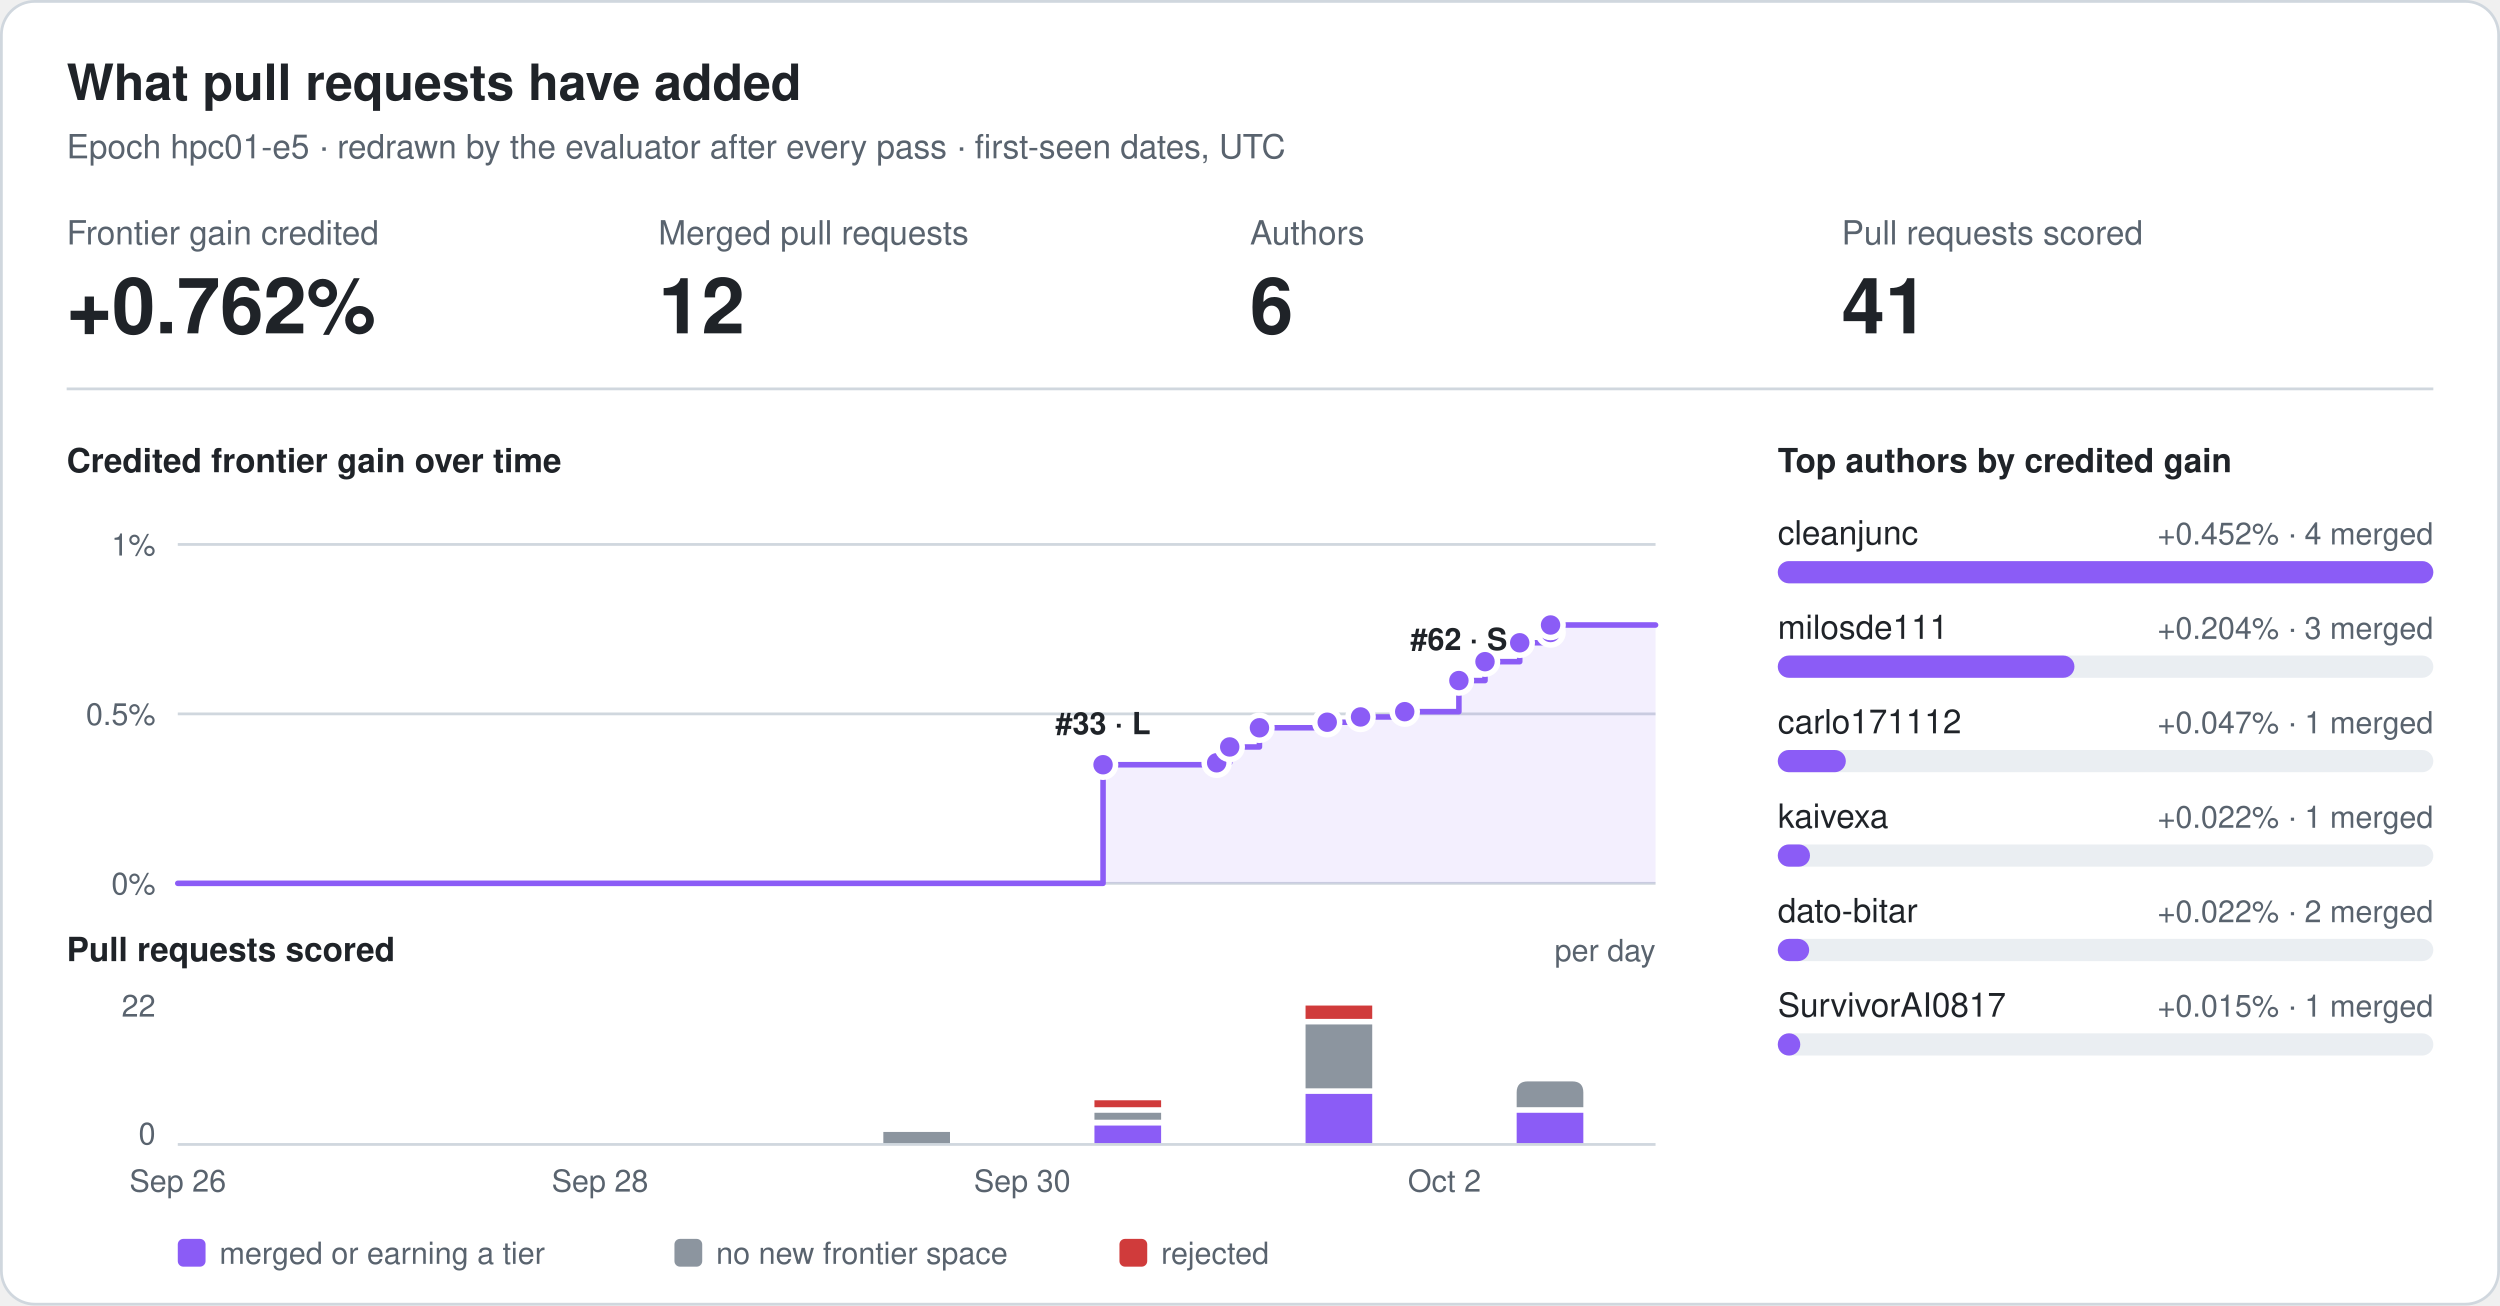
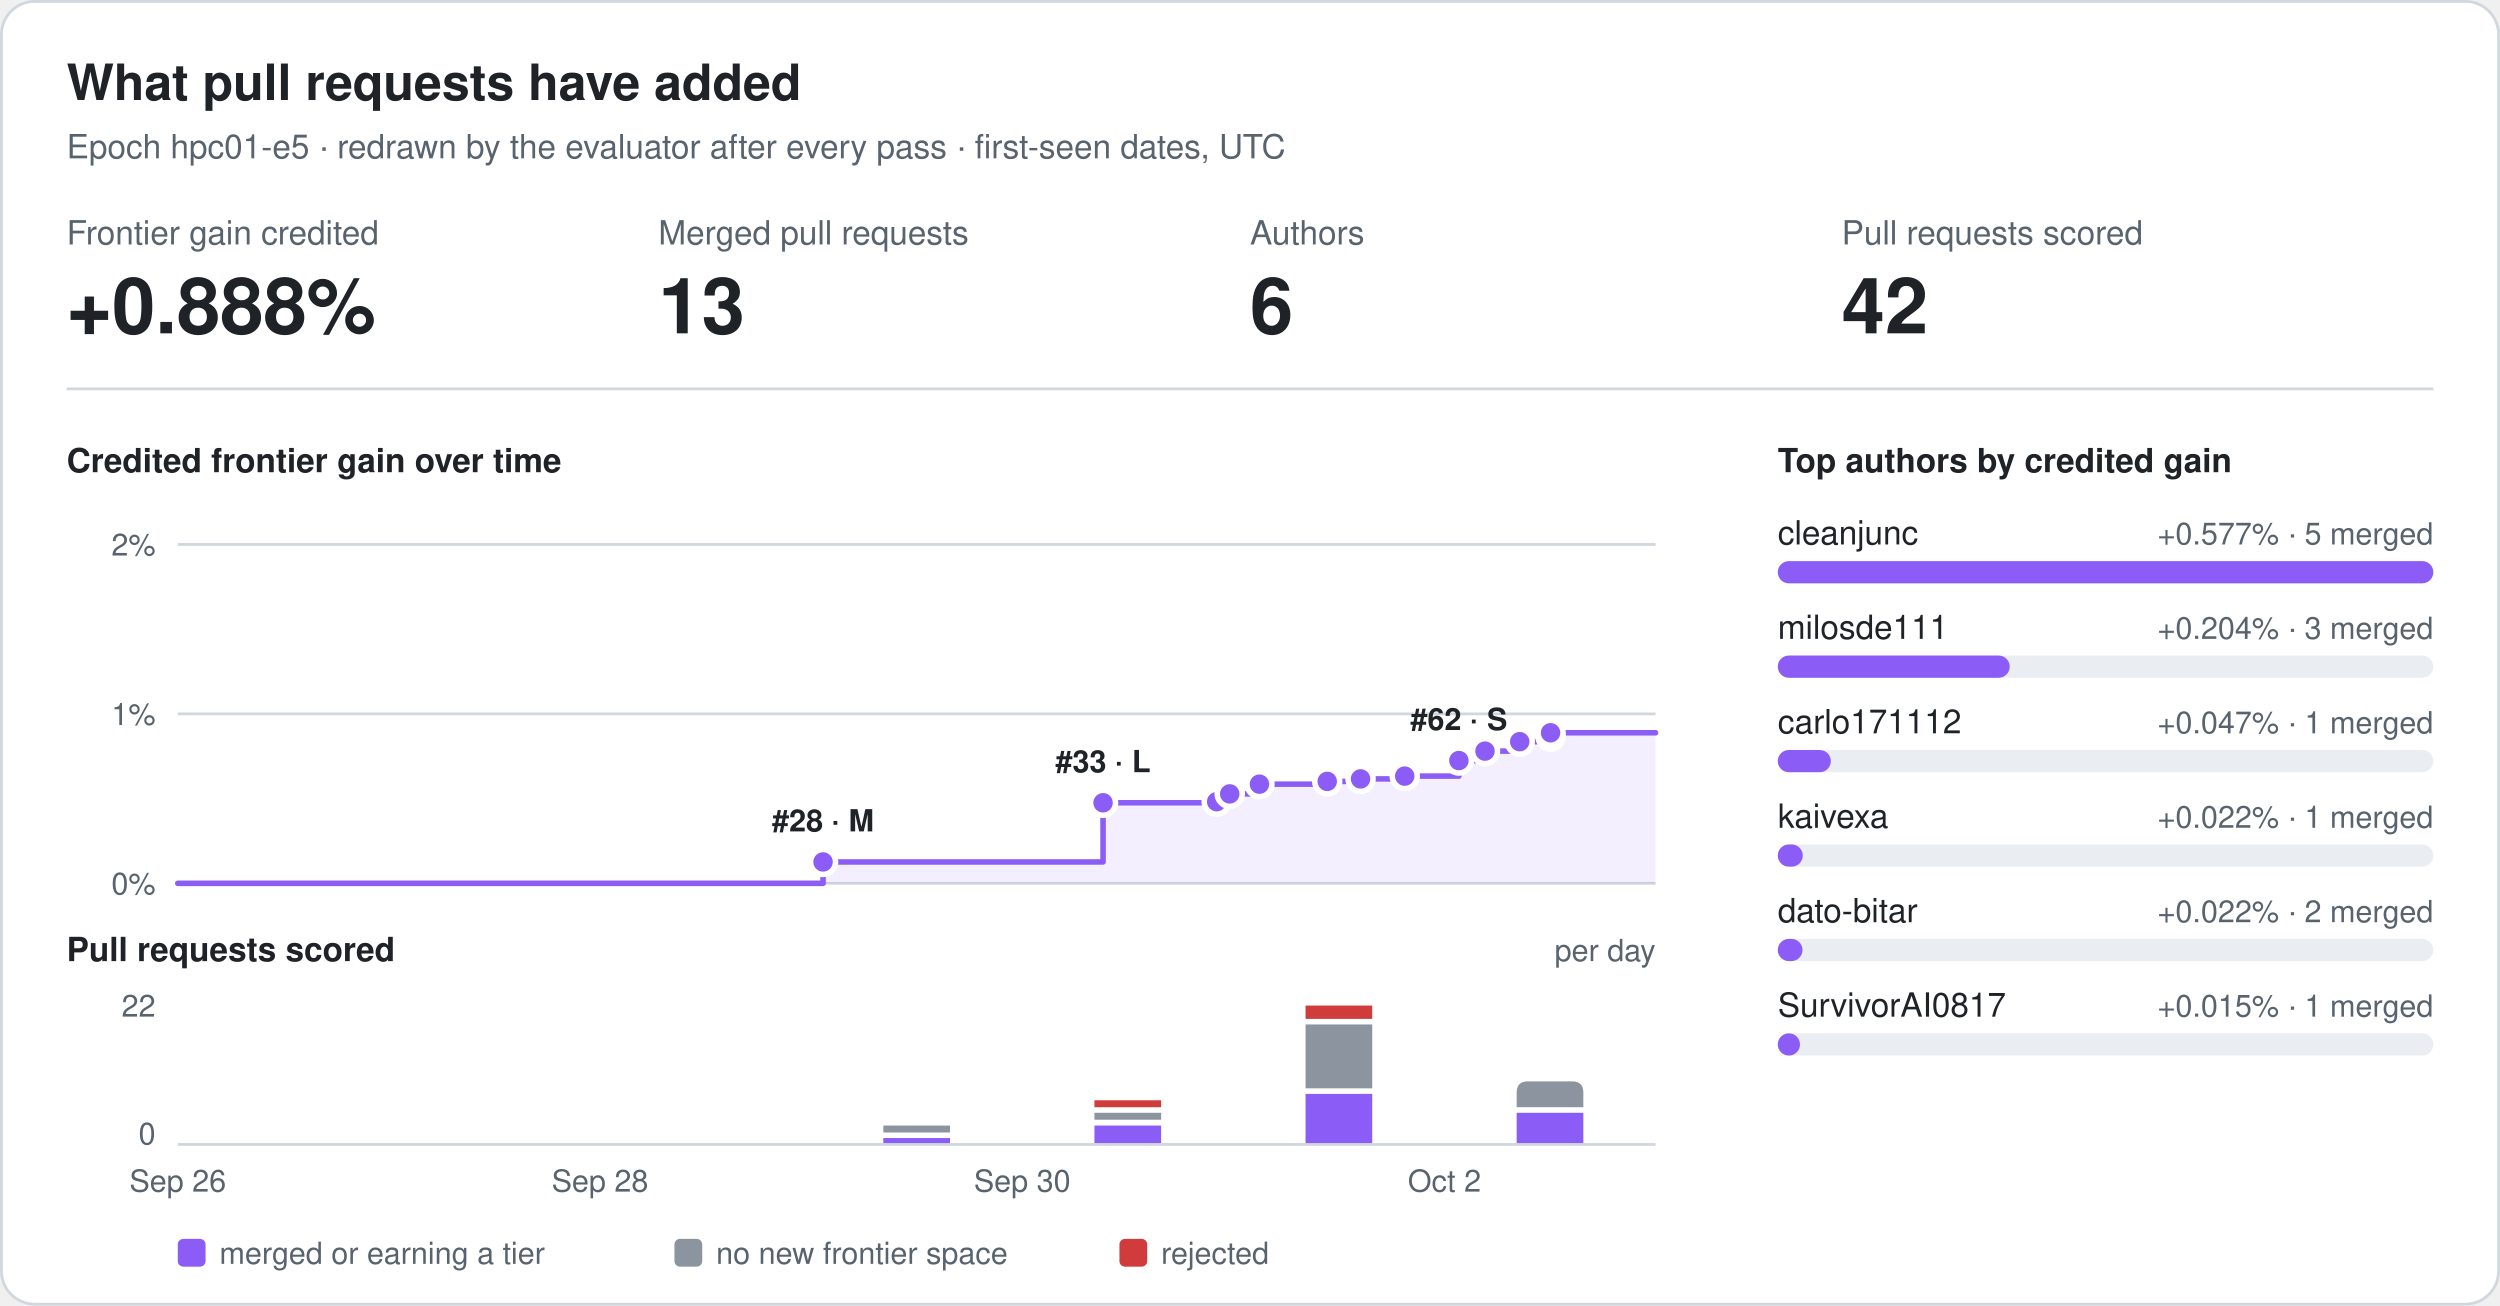
- <svg xmlns="http://www.w3.org/2000/svg" width="900" height="470" viewBox="0 0 900 470" font-family="-apple-system,BlinkMacSystemFont,'Segoe UI',Helvetica,Arial,sans-serif" role="img" aria-label="Frontier gain credited to merged pull requests: +0.762% from 12 merges, 41 pull requests scored">
+ <svg xmlns="http://www.w3.org/2000/svg" width="900" height="470" viewBox="0 0 900 470" font-family="-apple-system,BlinkMacSystemFont,'Segoe UI',Helvetica,Arial,sans-serif" role="img" aria-label="Frontier gain credited to merged pull requests: +0.888% from 13 merges, 42 pull requests scored">
  <style>
.bg{fill:#ffffff;stroke:#d0d7de}.t{fill:#1f2328}.m{fill:#59636e}.rule{stroke:#d0d7de}.ring{stroke:#ffffff}
.acc{fill:#8b5cf6}.accl{stroke:#8b5cf6}.wash{fill:#8b5cf6;fill-opacity:.1}.gry{fill:#8c959f}.rej{fill:#d03b3b}.track{fill:#eaeef2}.tk{stroke:#1f2328}
@media (prefers-color-scheme: dark){
.bg{fill:#0d1117;stroke:#30363d}.t{fill:#e6edf3}.m{fill:#9198a1}.rule{stroke:#30363d}.ring{stroke:#0d1117}
.acc{fill:#9a75f8}.accl{stroke:#9a75f8}.wash{fill:#9a75f8;fill-opacity:.14}.gry{fill:#9198a1}.rej{fill:#e5534b}.track{fill:#21262d}.tk{stroke:#e6edf3}}
</style>
  <rect class="bg" x="0.5" y="0.5" width="899" height="469" rx="12" />
  <text x="24.0" y="36.0" class="t" font-size="18" font-weight="600" text-anchor="start">What pull requests have added</text>
  <text x="24.0" y="57.0" class="m" font-size="12" font-weight="400" text-anchor="start">Epoch hpc01-e5 · redrawn by the evaluator after every pass · first-seen dates, UTC</text>
  <text x="24.0" y="88.0" class="m" font-size="12" font-weight="400" text-anchor="start">Frontier gain credited</text>
-   <text x="24.0" y="120.0" class="t" font-size="28" font-weight="600" text-anchor="start">+0.762%</text>
+   <text x="24.0" y="120.0" class="t" font-size="28" font-weight="600" text-anchor="start">+0.888%</text>
  <text x="237.0" y="88.0" class="m" font-size="12" font-weight="400" text-anchor="start">Merged pull requests</text>
-   <text x="237.0" y="120.0" class="t" font-size="28" font-weight="600" text-anchor="start">12</text>
+   <text x="237.0" y="120.0" class="t" font-size="28" font-weight="600" text-anchor="start">13</text>
  <text x="450.0" y="88.0" class="m" font-size="12" font-weight="400" text-anchor="start">Authors</text>
  <text x="450.0" y="120.0" class="t" font-size="28" font-weight="600" text-anchor="start">6</text>
  <text x="663.0" y="88.0" class="m" font-size="12" font-weight="400" text-anchor="start">Pull requests scored</text>
-   <text x="663.0" y="120.0" class="t" font-size="28" font-weight="600" text-anchor="start">41</text>
+   <text x="663.0" y="120.0" class="t" font-size="28" font-weight="600" text-anchor="start">42</text>
  <line class="rule" x1="24" x2="876" y1="140" y2="140" stroke-width="1" />
  <text x="24.0" y="170.0" class="t" font-size="12" font-weight="600" text-anchor="start">Credited frontier gain over time</text>
  <text x="24.0" y="346.0" class="t" font-size="12" font-weight="600" text-anchor="start">Pull requests scored</text>
  <line class="rule" x1="64" x2="596" y1="318.0" y2="318.0" stroke-width="1" />
  <text x="56.0" y="322.0" class="m" font-size="11" font-weight="400" text-anchor="end">0%</text>
  <line class="rule" x1="64" x2="596" y1="257.0" y2="257.0" stroke-width="1" />
-   <text x="56.0" y="261.0" class="m" font-size="11" font-weight="400" text-anchor="end">0.5%</text>
+   <text x="56.0" y="261.0" class="m" font-size="11" font-weight="400" text-anchor="end">1%</text>
  <line class="rule" x1="64" x2="596" y1="196.0" y2="196.0" stroke-width="1" />
-   <text x="56.0" y="200.0" class="m" font-size="11" font-weight="400" text-anchor="end">1%</text>
-   <polygon class="wash" points="64.0,318.0 397.1,318.0 397.1,275.3 438.0,275.3 438.0,274.6 442.7,274.6 442.7,268.9 453.4,268.9 453.4,262.0 477.8,262.0 477.8,260.0 489.8,260.0 489.8,258.1 505.7,258.1 505.7,256.2 525.2,256.2 525.2,245.0 534.6,245.0 534.6,238.2 547.1,238.2 547.1,231.4 558.2,231.4 558.2,227.7 558.2,227.7 558.2,225.0 596.0,225.0 596.0,318.0" />
-   <polyline class="accl" points="64.0,318.0 397.1,318.0 397.1,275.3 438.0,275.3 438.0,274.6 442.7,274.6 442.7,268.9 453.4,268.9 453.4,262.0 477.8,262.0 477.8,260.0 489.8,260.0 489.8,258.1 505.7,258.1 505.7,256.2 525.2,256.2 525.2,245.0 534.6,245.0 534.6,238.2 547.1,238.2 547.1,231.4 558.2,231.4 558.2,227.7 558.2,227.7 558.2,225.0 596.0,225.0" fill="none" stroke-width="2" stroke-linejoin="round" stroke-linecap="round" />
-   <circle class="acc ring" cx="397.1" cy="275.3" r="4.5" stroke-width="2" />
-   <circle class="acc ring" cx="438.0" cy="274.6" r="4.5" stroke-width="2" />
-   <circle class="acc ring" cx="442.7" cy="268.9" r="4.5" stroke-width="2" />
-   <circle class="acc ring" cx="453.4" cy="262.0" r="4.5" stroke-width="2" />
-   <circle class="acc ring" cx="477.8" cy="260.0" r="4.5" stroke-width="2" />
-   <circle class="acc ring" cx="489.8" cy="258.1" r="4.5" stroke-width="2" />
-   <circle class="acc ring" cx="505.7" cy="256.2" r="4.5" stroke-width="2" />
-   <circle class="acc ring" cx="525.2" cy="245.0" r="4.5" stroke-width="2" />
-   <circle class="acc ring" cx="534.6" cy="238.2" r="4.5" stroke-width="2" />
-   <circle class="acc ring" cx="547.1" cy="231.4" r="4.5" stroke-width="2" />
-   <circle class="acc ring" cx="558.2" cy="227.7" r="4.5" stroke-width="2" />
-   <circle class="acc ring" cx="558.2" cy="225.0" r="4.5" stroke-width="2" />
-   <text x="397.1" y="264.3" class="t" font-size="11" font-weight="600" text-anchor="middle">#33 · L</text>
-   <text x="525.2" y="234.0" class="t" font-size="11" font-weight="600" text-anchor="middle">#62 · S</text>
-   <rect class="gry" x="318.0" y="407.5" width="24.0" height="4.5" />
+   <text x="56.0" y="200.0" class="m" font-size="11" font-weight="400" text-anchor="end">2%</text>
+   <polygon class="wash" points="64.0,318.0 296.3,318.0 296.3,310.3 397.1,310.3 397.1,289.0 438.0,289.0 438.0,288.6 442.7,288.6 442.7,285.8 453.4,285.8 453.4,282.3 477.8,282.3 477.8,281.3 489.8,281.3 489.8,280.4 505.7,280.4 505.7,279.4 525.2,279.4 525.2,273.8 534.6,273.8 534.6,270.4 547.1,270.4 547.1,267.0 558.2,267.0 558.2,265.2 558.2,265.2 558.2,263.8 596.0,263.8 596.0,318.0" />
+   <polyline class="accl" points="64.0,318.0 296.3,318.0 296.3,310.3 397.1,310.3 397.1,289.0 438.0,289.0 438.0,288.6 442.7,288.6 442.7,285.8 453.4,285.8 453.4,282.3 477.8,282.3 477.8,281.3 489.8,281.3 489.8,280.4 505.7,280.4 505.7,279.4 525.2,279.4 525.2,273.8 534.6,273.8 534.6,270.4 547.1,270.4 547.1,267.0 558.2,267.0 558.2,265.2 558.2,265.2 558.2,263.8 596.0,263.8" fill="none" stroke-width="2" stroke-linejoin="round" stroke-linecap="round" />
+   <circle class="acc ring" cx="296.3" cy="310.3" r="4.5" stroke-width="2" />
+   <circle class="acc ring" cx="397.1" cy="289.0" r="4.5" stroke-width="2" />
+   <circle class="acc ring" cx="438.0" cy="288.6" r="4.5" stroke-width="2" />
+   <circle class="acc ring" cx="442.7" cy="285.8" r="4.5" stroke-width="2" />
+   <circle class="acc ring" cx="453.4" cy="282.3" r="4.5" stroke-width="2" />
+   <circle class="acc ring" cx="477.8" cy="281.3" r="4.5" stroke-width="2" />
+   <circle class="acc ring" cx="489.8" cy="280.4" r="4.5" stroke-width="2" />
+   <circle class="acc ring" cx="505.7" cy="279.4" r="4.5" stroke-width="2" />
+   <circle class="acc ring" cx="525.2" cy="273.8" r="4.5" stroke-width="2" />
+   <circle class="acc ring" cx="534.6" cy="270.4" r="4.5" stroke-width="2" />
+   <circle class="acc ring" cx="547.1" cy="267.0" r="4.5" stroke-width="2" />
+   <circle class="acc ring" cx="558.2" cy="265.2" r="4.5" stroke-width="2" />
+   <circle class="acc ring" cx="558.2" cy="263.8" r="4.5" stroke-width="2" />
+   <text x="397.1" y="278.0" class="t" font-size="11" font-weight="600" text-anchor="middle">#33 · L</text>
+   <text x="296.3" y="299.3" class="t" font-size="11" font-weight="600" text-anchor="middle">#28 · M</text>
+   <text x="525.2" y="262.8" class="t" font-size="11" font-weight="600" text-anchor="middle">#62 · S</text>
+   <rect class="acc" x="318.0" y="409.7" width="24.0" height="2.3" />
+   <rect class="gry" x="318.0" y="405.2" width="24.0" height="2.5" />
  <rect class="acc" x="394.0" y="405.2" width="24.0" height="6.8" />
  <rect class="gry" x="394.0" y="400.6" width="24.0" height="2.5" />
  <rect class="rej" x="394.0" y="396.1" width="24.0" height="2.5" />
  <rect class="acc" x="470.0" y="393.8" width="24.0" height="18.2" />
  <rect class="gry" x="470.0" y="368.8" width="24.0" height="23.0" />
  <rect class="rej" x="470.0" y="362.0" width="24.0" height="4.8" />
  <rect class="acc" x="546.0" y="400.6" width="24.0" height="11.4" />
  <path class="gry" d="M546.0,398.6V393.3Q546.0,389.3 550.0,389.3H566.0Q570.0,389.3 570.0,393.3V398.6Z" />
  <line class="rule" x1="64" x2="596" y1="412" y2="412" stroke-width="1" />
  <text x="56.0" y="366.0" class="m" font-size="11" font-weight="400" text-anchor="end">22</text>
  <text x="56.0" y="412.0" class="m" font-size="11" font-weight="400" text-anchor="end">0</text>
  <text x="596.0" y="346.0" class="m" font-size="11" font-weight="400" text-anchor="end">per day</text>
  <text x="64.0" y="429.0" class="m" font-size="11" font-weight="400" text-anchor="middle">Sep 26</text>
  <text x="216.0" y="429.0" class="m" font-size="11" font-weight="400" text-anchor="middle">Sep 28</text>
  <text x="368.0" y="429.0" class="m" font-size="11" font-weight="400" text-anchor="middle">Sep 30</text>
  <text x="520.0" y="429.0" class="m" font-size="11" font-weight="400" text-anchor="middle">Oct 2</text>
  <rect class="acc" x="64" y="446" width="10" height="10" rx="2" />
  <text x="79.0" y="455.0" class="m" font-size="11" font-weight="400" text-anchor="start">merged or earning a tier</text>
  <rect class="gry" x="242.8" y="446" width="10" height="10" rx="2" />
  <text x="257.8" y="455.0" class="m" font-size="11" font-weight="400" text-anchor="start">no new frontier space</text>
  <rect class="rej" x="403.0" y="446" width="10" height="10" rx="2" />
  <text x="418.0" y="455.0" class="m" font-size="11" font-weight="400" text-anchor="start">rejected</text>
  <text x="640.0" y="170.0" class="t" font-size="12" font-weight="600" text-anchor="start">Top authors by credited gain</text>
  <text x="640.0" y="196.0" class="t" font-size="12" font-weight="400" text-anchor="start">cleanjunc</text>
-   <text x="876.0" y="196.0" class="m" font-size="11" font-weight="400" text-anchor="end">+0.452% · 4 merged</text>
+   <text x="876.0" y="196.0" class="m" font-size="11" font-weight="400" text-anchor="end">+0.577% · 5 merged</text>
  <rect class="track" x="640" y="202" width="236" height="8" rx="4" />
  <rect class="acc" x="640" y="202" width="236.0" height="8" rx="4" />
  <text x="640.0" y="230.0" class="t" font-size="12" font-weight="400" text-anchor="start">milosde111</text>
  <text x="876.0" y="230.0" class="m" font-size="11" font-weight="400" text-anchor="end">+0.204% · 3 merged</text>
  <rect class="track" x="640" y="236" width="236" height="8" rx="4" />
-   <rect class="acc" x="640" y="236" width="106.8" height="8" rx="4" />
+   <rect class="acc" x="640" y="236" width="83.5" height="8" rx="4" />
  <text x="640.0" y="264.0" class="t" font-size="12" font-weight="400" text-anchor="start">carlo171112</text>
  <text x="876.0" y="264.0" class="m" font-size="11" font-weight="400" text-anchor="end">+0.047% · 1 merged</text>
  <rect class="track" x="640" y="270" width="236" height="8" rx="4" />
-   <rect class="acc" x="640" y="270" width="24.5" height="8" rx="4" />
+   <rect class="acc" x="640" y="270" width="19.1" height="8" rx="4" />
  <text x="640.0" y="298.0" class="t" font-size="12" font-weight="400" text-anchor="start">kaivexa</text>
  <text x="876.0" y="298.0" class="m" font-size="11" font-weight="400" text-anchor="end">+0.022% · 1 merged</text>
  <rect class="track" x="640" y="304" width="236" height="8" rx="4" />
-   <rect class="acc" x="640" y="304" width="11.6" height="8" rx="4" />
+   <rect class="acc" x="640" y="304" width="9.0" height="8" rx="4" />
  <text x="640.0" y="332.0" class="t" font-size="12" font-weight="400" text-anchor="start">dato-bitar</text>
  <text x="876.0" y="332.0" class="m" font-size="11" font-weight="400" text-anchor="end">+0.022% · 2 merged</text>
  <rect class="track" x="640" y="338" width="236" height="8" rx="4" />
-   <rect class="acc" x="640" y="338" width="11.3" height="8" rx="4" />
+   <rect class="acc" x="640" y="338" width="8.9" height="8" rx="4" />
  <text x="640.0" y="366.0" class="t" font-size="12" font-weight="400" text-anchor="start">SurvivorAI0817</text>
  <text x="876.0" y="366.0" class="m" font-size="11" font-weight="400" text-anchor="end">+0.015% · 1 merged</text>
  <rect class="track" x="640" y="372" width="236" height="8" rx="4" />
-   <rect class="acc" x="640" y="372" width="8.1" height="8" rx="4" />
+   <rect class="acc" x="640" y="372" width="8.0" height="8" rx="4" />
</svg>
